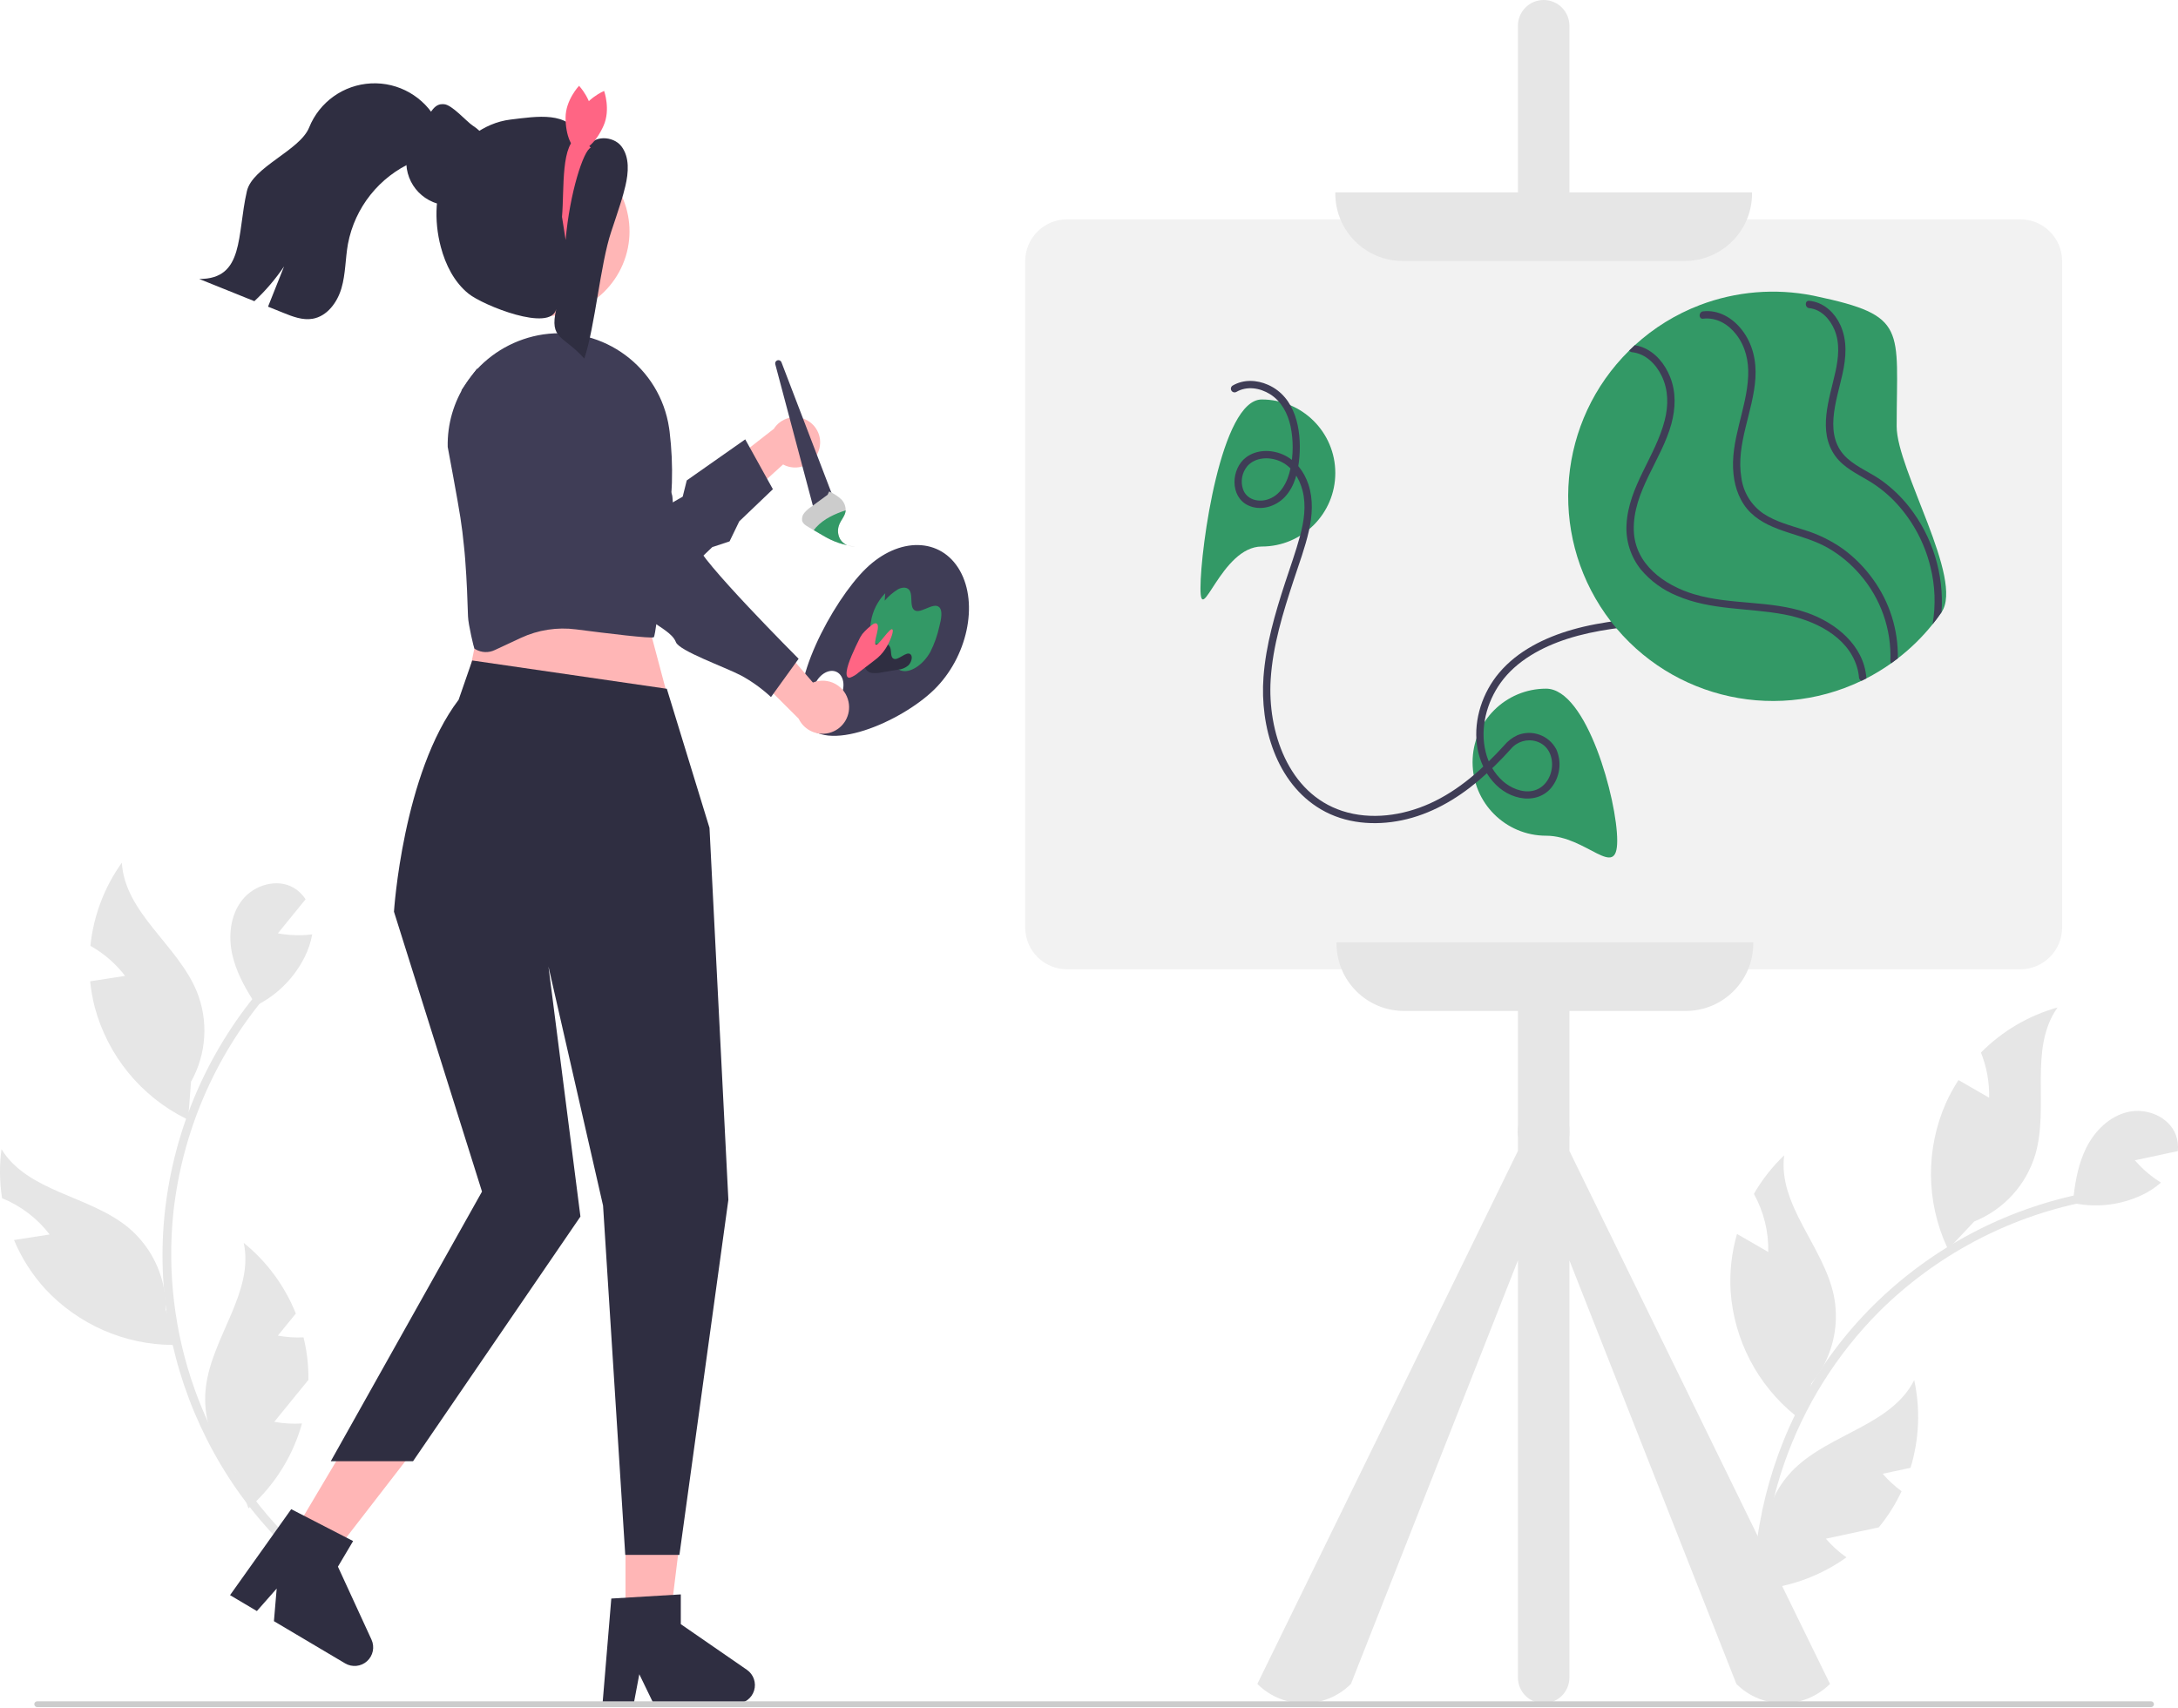
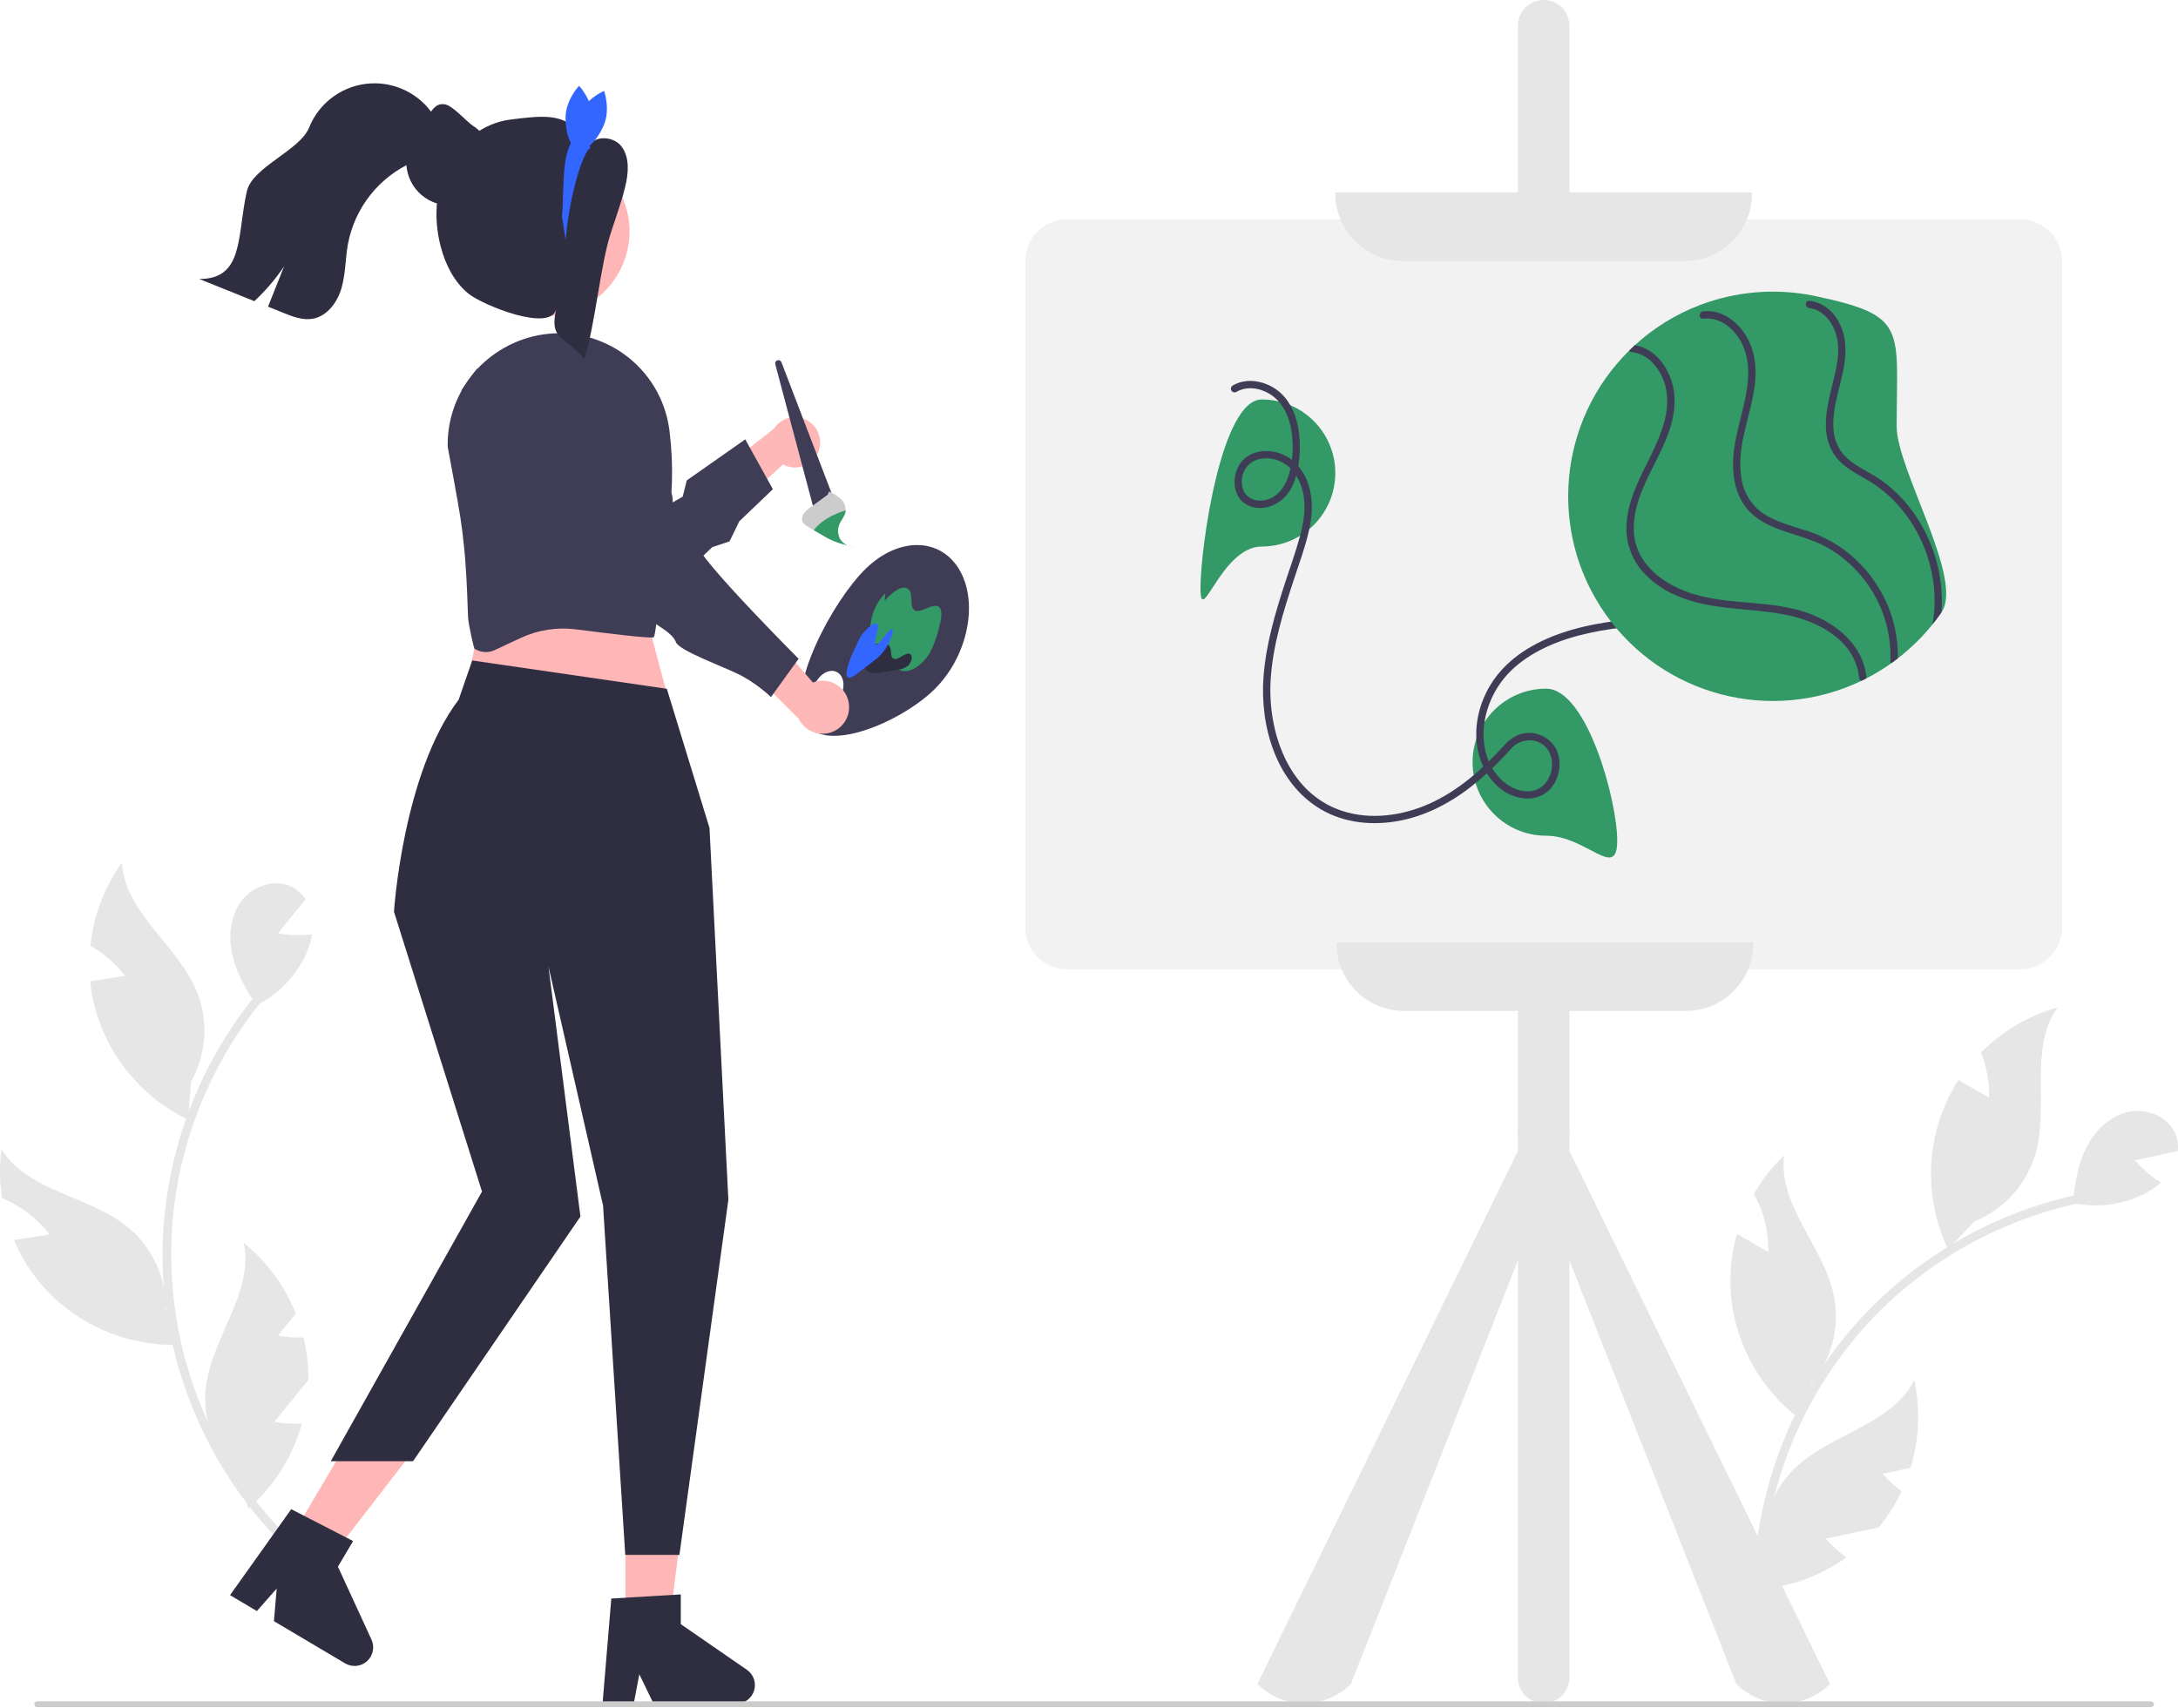
<svg xmlns="http://www.w3.org/2000/svg" data-name="Layer 1" width="888.48" height="696.572" viewBox="0 0 888.48 696.572">
  <path d="M536.79,383.148c13.527-13.196,18.25-34.945,10.55-48.576-7.7-13.632-24.907-13.984-38.434-.788s-32.537,48.883-24.837,62.515C491.769,409.93,523.263,396.345,536.79,383.148Zm-46.68,7.155c-2.881-1.384-3.666-5.735-1.752-9.718s5.801-6.088,8.682-4.704,3.666,5.735,1.752,9.718S492.991,391.688,490.11,390.303Z" transform="translate(-155.7598 -101.7139)" fill="#3f3d56" />
  <path d="M520.075,373.107q-1.954-1.785-3.907-3.57a16.216,16.216,0,0,1-4.297-5.265,15.912,15.912,0,0,1-.819-8.958,21.5,21.5,0,0,1,5.822-11.543l-.209,3.031a23.117,23.117,0,0,1,5.455-4.663c1.929-.996,4.051-.926,4.89.846.96,2.028.046,5.666,1.347,7.293,2.25,2.814,8.115-3.264,10.588-.764,1.441,1.457.759,4.913.004,7.822a43.569,43.569,0,0,1-3.663,10.361c-3.011,5.421-8.51,9.005-12.229,7.542A10.151,10.151,0,0,1,520.075,373.107Z" transform="translate(-155.7598 -101.7139)" fill="#339966" />
  <path d="M508.54,373.835c-.685-2.323.722-5.344,2.057-7.889l.674-.699a12.508,12.508,0,0,1,4.44-1.279,3.18,3.18,0,0,1,3.277,2.236c.394,1.364.076,3.312,1.021,4.108,1.826,1.541,5.491-3.232,7.234-1.568.978.933.271,3.339-.987,4.522a7.478,7.478,0,0,1-4.201,1.707q-3.355.558-6.71,1.115a11.419,11.419,0,0,1-3.991.201A3.522,3.522,0,0,1,508.54,373.835Z" transform="translate(-155.7598 -101.7139)" fill="#2f2e41" />
-   <path d="M501.161,375.564c.472-3.435,3.099-8.964,5.443-13.689l.913-1.439a23.377,23.377,0,0,1,4.481-4.114c1.275-.698,2.159-.183,1.839,2.099-.284,2.02-1.461,5.313-1.002,6.164.889,1.645,6.303-7.753,7.063-5.872.426,1.056-1.304,5.268-2.952,7.758a17.546,17.546,0,0,1-4.469,4.696q-3.197,2.449-6.394,4.898a10.837,10.837,0,0,1-3.59,2.167C501.507,378.407,500.875,377.648,501.161,375.564Z" transform="translate(-155.7598 -101.7139)" fill="#ff6584" />
+   <path d="M501.161,375.564c.472-3.435,3.099-8.964,5.443-13.689l.913-1.439a23.377,23.377,0,0,1,4.481-4.114c1.275-.698,2.159-.183,1.839,2.099-.284,2.02-1.461,5.313-1.002,6.164.889,1.645,6.303-7.753,7.063-5.872.426,1.056-1.304,5.268-2.952,7.758a17.546,17.546,0,0,1-4.469,4.696q-3.197,2.449-6.394,4.898a10.837,10.837,0,0,1-3.59,2.167C501.507,378.407,500.875,377.648,501.161,375.564Z" transform="translate(-155.7598 -101.7139)" fill="#36f" />
  <path d="M501.9,388.05a10.761,10.761,0,0,0-14.523-7.834l-25.013-28.926-5.393,19.126L481.551,394.953a10.819,10.819,0,0,0,20.349-6.903Z" transform="translate(-155.7598 -101.7139)" fill="#ffb8b8" />
  <path d="M418.867,277.884l-6.633,11.237s17.499,8.669,17.839,15.512,1.592,5.108,4.196,6.987,5.69,6.745,5.788,12.095S481.542,370.515,481.542,370.515l-11.272,15.62a60.351,60.351,0,0,0-12.149-8.767c-6.701-3.516-25.296-10.039-26.647-13.654s-6.793-6.243-12-10,5.952-6.947-2.726-13.209-55.762-55.562-64.198-60.33-8.49-19.323-8.49-19.323l6.262-8.678Z" transform="translate(-155.7598 -101.7139)" fill="#3f3d56" />
  <path d="M795.974,571.322V565.833a27.149,27.149,0,0,0,0-4.873V112.214a10.5,10.5,0,1,0-21,0V560.96a27.149,27.149,0,0,0,0,4.873v5.489L668.678,788.806a27,27,0,0,0,38.184,0L774.974,615.991V786.214a10.5,10.5,0,1,0,21,0V615.991L864.087,788.806a27,27,0,0,0,38.184,0Z" transform="translate(-155.7598 -101.7139)" fill="#e6e6e6" />
  <path d="M271.883,732.652a166.619,166.619,0,0,1-28.919-38.276,169.947,169.947,0,0,1-16.936-44.658,163.248,163.248,0,0,1-3.502-48.315,169.172,169.172,0,0,1,35.044-90.588q1.858-2.383,3.805-4.694c1.447-1.723,3.906.758,2.469,2.469a165.277,165.277,0,0,0-37.301,87.281,164.357,164.357,0,0,0,47.808,134.313c1.603,1.58-.867,4.049-2.469,2.469Z" transform="translate(-155.7598 -101.7139)" fill="#e6e6e6" />
  <path d="M256.163,513.78a42.311,42.311,0,0,0,4.147-1.809c.068.105.135.212.203.317Z" transform="translate(-155.7598 -101.7139)" fill="#e6e6e6" />
  <path d="M283.121,482.98a33.678,33.678,0,0,1-3.063,9.203,44.126,44.126,0,0,1-18.392,19.081c-.44.235-.894.484-1.348.704-.542-.85-1.099-1.7-1.627-2.55-3.561-5.701-6.727-11.695-8.178-18.231-1.7-7.635-.777-16.209,4.118-22.32,4.88-6.111,14.201-8.852,20.957-4.895a14.749,14.749,0,0,1,4.836,4.675c-.674.835-1.348,1.656-2.022,2.491a2.546,2.546,0,0,1-.191.22c-.586.733-1.187,1.451-1.773,2.184-2.447,3.004-4.88,6.023-7.328,9.013a46.36,46.36,0,0,0,10.464.718c.278-.015.572-.029.85-.044C281.318,483.171,282.227,483.098,283.121,482.98Z" transform="translate(-155.7598 -101.7139)" fill="#e6e6e6" />
  <path d="M233.689,543.081l-.938,12.222-.249,3.312c-.264-.132-.542-.264-.806-.396a71.521,71.521,0,0,1-37.327-45.709,69.482,69.482,0,0,1-1.832-10.391c4.748-.733,9.511-1.48,14.259-2.213a46.807,46.807,0,0,0-14.157-12.266A70.742,70.742,0,0,1,205.463,453.714c1.231,20.488,22.686,33.516,30.541,52.465A42.62,42.62,0,0,1,233.689,543.081Z" transform="translate(-155.7598 -101.7139)" fill="#e6e6e6" />
  <path d="M229.615,650.43c-1.143.059-2.286.088-3.415.073A71.616,71.616,0,0,1,174.262,627.715a69.557,69.557,0,0,1-12.794-20.034c.103-.015.191-.029.293-.044,4.748-.733,9.511-1.48,14.259-2.213a46.625,46.625,0,0,0-19.418-14.802,69.846,69.846,0,0,1-.234-20.004c10.728,17.484,35.803,18.891,51.645,31.904a42.716,42.716,0,0,1,14.582,24.665,40.182,40.182,0,0,1,.747,7.24c.015.586.015,1.158,0,1.729l.352.791Z" transform="translate(-155.7598 -101.7139)" fill="#e6e6e6" />
  <path d="M276.746,670.669c-3.034,3.722-6.067,7.474-9.101,11.197a46.458,46.458,0,0,0,11.314.674,71.627,71.627,0,0,1-18.715,31.758c-.835.821-1.7,1.627-2.579,2.389-.176.161-.366.322-.542.484l-.791-2.242-.015-.015-4.484-12.413a42.412,42.412,0,0,1-11.358-20.825v-.029a40.909,40.909,0,0,1-.718-14.069c2.506-20.356,19.711-38.66,15.432-58.723a71.035,71.035,0,0,1,21.25,28.827c-2.447,3.004-4.88,6.023-7.328,9.013a46.36,46.36,0,0,0,10.464.718,68.526,68.526,0,0,1,1.993,15.153c.015.733.015,1.451,0,2.184-1.539,1.905-3.092,3.796-4.631,5.701A2.548,2.548,0,0,1,276.746,670.669Z" transform="translate(-155.7598 -101.7139)" fill="#e6e6e6" />
  <path d="M872.066,771.79a166.619,166.619,0,0,1,1.451-47.951,169.946,169.946,0,0,1,14.788-45.415,163.247,163.247,0,0,1,27.548-39.846,169.172,169.172,0,0,1,84.078-48.633q2.941-.693,5.907-1.274c2.207-.436,2.569,3.039.377,3.471a165.277,165.277,0,0,0-83.764,44.642A164.357,164.357,0,0,0,875.537,771.413c.259,2.236-3.213,2.612-3.471.377Z" transform="translate(-155.7598 -101.7139)" fill="#e6e6e6" />
  <path d="M996.977,591.375a42.31,42.31,0,0,0,4.365,1.189c-.013.125-.028.25-.04.374Z" transform="translate(-155.7598 -101.7139)" fill="#e6e6e6" />
  <path d="M1037.285,584.266a33.678,33.678,0,0,1-8.154,5.253,44.126,44.126,0,0,1-26.29,3.344c-.49-.093-1-.183-1.492-.297.11-1.002.209-2.014.33-3.007.797-6.674,2.087-13.329,5.052-19.332,3.46-7.015,9.552-13.118,17.196-14.813,7.633-1.704,16.614,2.001,19.399,9.319a14.749,14.749,0,0,1,.839,6.674c-1.049.228-2.088.446-3.137.674a2.547,2.547,0,0,1-.286.052c-.916.204-1.834.387-2.75.59-3.79.808-7.578,1.636-11.358,2.432a46.361,46.361,0,0,0,7.704,7.117c.226.163.464.335.69.498C1035.761,583.285,1036.515,583.797,1037.285,584.266Z" transform="translate(-155.7598 -101.7139)" fill="#e6e6e6" />
  <path d="M961.1,600.125l-8.39,8.937-2.27,2.425c-.123-.268-.257-.545-.38-.813a71.521,71.521,0,0,1-.444-59.012,69.482,69.482,0,0,1,5.084-9.245c4.159,2.405,8.34,4.807,12.499,7.211a46.807,46.807,0,0,0-3.345-18.431,70.742,70.742,0,0,1,31.254-18.403c-11.88,16.737-3.325,40.336-9.078,60.025A42.62,42.62,0,0,1,961.1,600.125Z" transform="translate(-155.7598 -101.7139)" fill="#e6e6e6" />
  <path d="M890.653,681.227c-.927-.671-1.837-1.364-2.707-2.083A71.616,71.616,0,0,1,861.753,628.837a69.557,69.557,0,0,1,2.584-23.63c.089.053.167.097.256.149,4.159,2.405,8.34,4.807,12.499,7.211a46.625,46.625,0,0,0-5.857-23.703,69.846,69.846,0,0,1,12.353-15.736c-2.597,20.347,16.062,37.157,20.253,57.227a42.716,42.716,0,0,1-4.093,28.359,40.183,40.183,0,0,1-3.954,6.11c-.356.466-.714.911-1.084,1.348l-.222.837Z" transform="translate(-155.7598 -101.7139)" fill="#e6e6e6" />
  <path d="M914.699,726.534c-4.697 1-9.412,2.022-14.109,3.022a46.458,46.458,0,0,0,8.394,7.615,71.627,71.627,0,0,1-34.486,13.021c-1.165.116-2.344.202-3.507.245-.238.015-.488.022-.726.037l.788-2.243-.002-.021,4.284-12.484a42.412,42.412,0,0,1,4.199-23.346l.018-.023a40.909,40.909,0,0,1,8.257-11.414c14.709-14.293,39.588-17.775,48.826-36.092a71.035,71.035,0,0,1-1.505,35.781c-3.79.807-7.578,1.636-11.358,2.432a46.36,46.36,0,0,0,7.704,7.117,68.526,68.526,0,0,1-7.943,13.058c-.448.58-.898,1.14-1.368,1.702-2.393.52-4.788,1.02-7.181,1.54A2.549,2.549,0,0,1,914.699,726.534Z" transform="translate(-155.7598 -101.7139)" fill="#e6e6e6" />
  <path d="M979.923,497.214H591.025a17.07,17.07,0,0,1-17.051-17.051v-271.898a17.07,17.07,0,0,1,17.051-17.051H979.923a17.07,17.07,0,0,1,17.051,17.051v271.898A17.071,17.071,0,0,1,979.923,497.214Z" transform="translate(-155.7598 -101.7139)" fill="#f2f2f2" />
  <path d="M842.974,208.214h-115a27.531,27.531,0,0,1-27.5-27.5v-.5h170v.5A27.531,27.531,0,0,1,842.974,208.214Z" transform="translate(-155.7598 -101.7139)" fill="#e6e6e6" />
  <path d="M843.474,514.214h-115a27.531,27.531,0,0,1-27.5-27.5v-.5h170v.5A27.531,27.531,0,0,1,843.474,514.214Z" transform="translate(-155.7598 -101.7139)" fill="#e6e6e6" />
  <path d="M815.474,444.714c0,16.569-12.431-2-29-2a30,30,0,0,1,0-60C803.043,382.714,815.474,428.145,815.474,444.714Z" transform="translate(-155.7598 -101.7139)" fill="#339966" />
  <path d="M700.474,294.714a30,30,0,0,1-30,30c-16.569,0-25,33.569-25,17s8.431-77,25-77A30,30,0,0,1,700.474,294.714Z" transform="translate(-155.7598 -101.7139)" fill="#339966" />
  <path d="M660.093,261.639c4.33-2.526,9.632-1.657,13.745.902,4.678,2.91,7.267,7.923,8.407,13.185a42.492,42.492,0,0,1-.057,17.128c-1.116,5.445-3.973,11.23-9.769,12.793-3.863,1.042-8.18-.301-9.589-4.287a9.836,9.836,0,0,1,1.785-9.481c3.252-3.659,8.921-3.848,13.178-2.022,5.007,2.148,8.059,6.995,9.345,12.125,1.529,6.099.566,12.426-1.043,18.404-1.749,6.498-4.064,12.851-6.147,19.247-4.061,12.473-7.798,25.183-8.77,38.328-1.484,20.081,5.127,43.251,23.48,54.022,9.907,5.814,21.83,6.741,32.921,4.445,11.696-2.421,22.143-8.463,31.214-16.086A137.506,137.506,0,0,0,772.071,407.34a9.82,9.82,0,0,1,10.487-3.102c9.542,3.032,7.784,18.308-1.657,20.182-4.29.851-8.94-1.212-12.115-3.999a23.284,23.284,0,0,1-6.975-11.906c-2.401-9.633.403-20.237,6.1-28.195,6.436-8.991,16.854-14.589,27.163-17.918,11.737-3.791,24.029-4.908,36.235-6.144,12.491-1.265,25.114-2.741,36.908-7.285a92.343,92.343,0,0,0,26.088-15.482,96.454,96.454,0,0,0,31.733-50.736,88.352,88.352,0,0,0,2.226-14.605c.132-1.927-2.869-1.919-3,0-1.469,21.457-11.411,41.867-26.449,57.103a91.476,91.476,0,0,1-25.943,18.489c-11.641,5.501-24.297,7.662-37.004,9.04-12.978,1.407-26.12,2.237-38.728,5.854-11.146,3.197-22.261,8.619-29.854,17.635-6.695,7.949-10.364,18.855-9.057,29.244,1.216,9.666,7.379,19.618,17.505,21.719,4.752.986,9.67-.269,12.84-4.087a15.13,15.13,0,0,0,2.044-15.703,12.551,12.551,0,0,0-15.856-5.738,15.275,15.275,0,0,0-5.44,4.203c-8.655,9.491-18.481,18.349-30.307,23.668-11.031,4.962-24.023,6.827-35.689,3.031-22.085-7.186-30.545-32.437-29.214-53.655.871-13.886,5.043-27.298,9.356-40.438,2.202-6.71,4.71-13.401,6.257-20.302,1.385-6.178,1.808-12.724-.209-18.817-1.761-5.318-5.308-10.053-10.559-12.282-4.771-2.024-10.617-1.977-14.882,1.216-6.166,4.616-6.731,16.061.885,19.613,5.053,2.357,11.141.522,14.868-3.392,4.179-4.389,5.539-10.574,6.009-16.428.889-11.061-1.55-24.403-12.801-29.395-4.635-2.056-9.986-2.288-14.455.319a1.501,1.501,0,0,0,1.514,2.59Z" transform="translate(-155.7598 -101.7139)" fill="#3f3d56" />
  <path d="M929.474,275.714c0,17.57,27.58,62.37,18.3,75.82q-1.725,2.52-3.65,4.9a82.599,82.599,0,0,1-14.18,13.91c-.89.7-1.79,1.37-2.7,2.02a84.194,84.194,0,0,1-10.15,6.17c-.64.32-1.29.64-1.94.96a83.506,83.506,0,0,1-94.78-134.75c.74-.74,1.5-1.46,2.28-2.17a83.165,83.165,0,0,1,26.55-16.39c.01,0,.01-.01.02-.01a83.831,83.831,0,0,1,46.11-3.85h.02c.34.07.68.14,1.02.22C934.144,230.534,929.474,235.564,929.474,275.714Z" transform="translate(-155.7598 -101.7139)" fill="#339966" />
  <path d="M917.104,378.154a1.58,1.58,0,0,1-.01.38c-.64.32-1.29.64-1.94.96a1.5,1.5,0,0,1-1.05-1.34,20.496,20.496,0,0,0-.87-4.45c-3.9-12.56-17.58-18.98-29.52-21.25-14.61-2.79-29.98-1.63-43.88-7.66a37.888,37.888,0,0,1-14.71-10.7,26.922,26.922,0,0,1-5.85-18.35c.82-15.59,11.81-27.79,15.57-42.5,1.55-6.06,1.55-12.38-1.21-18.1-2.34-4.86-6.54-9.13-12.14-9.73a1.453,1.453,0,0,1-1.12-.67c.74-.74,1.5-1.46,2.28-2.17a14.579,14.579,0,0,1,2.97.77c5.48,2.1,9.29,6.85,11.43,12.18,2.47,6.17,2.24,12.81.52,19.14-4.01,14.76-15.79,27.57-15.33,43.48.4,13.79,12.44,22.39,24.58,26.03,15.02,4.5,31.29,2.37,46.15,7.58C904.664,355.854,916.014,365.024,917.104,378.154Z" transform="translate(-155.7598 -101.7139)" fill="#3f3d56" />
  <path d="M929.944,370.344c-.89.7-1.79,1.37-2.7,2.02a1.248,1.248,0,0,1-.33-.98,50.765,50.765,0,0,0-12.47-35.33,50.158,50.158,0,0,0-12.96-10.74c-5.12-2.93-10.74-4.5-16.31-6.32-5.48-1.79-11.05-3.96-15.24-8.05-4.27-4.17-6.37-9.82-7.01-15.66-1.51-13.84,5.42-26.56,5.98-40.19.25-6.08-1.09-11.99-4.86-16.88-3.26-4.22-8.07-7.1-13.52-6.46-1.8.22-1.89-2.42-.33-2.93a1.602,1.602,0,0,1,.33-.07c6.34-.74,12.09,2.74,15.86,7.62,4.39,5.67,5.91,12.58,5.47,19.65-.86,13.68-8.06,26.83-5.72,40.73a21.073,21.073,0,0,0,9.03,14.56c5.02,3.31,10.95,4.8,16.61,6.64a55.6,55.6,0,0,1,15.81,7.74,54.893,54.893,0,0,1,12.26,12.41A53.18,53.18,0,0,1,929.944,370.344Z" transform="translate(-155.7598 -101.7139)" fill="#3f3d56" />
  <path d="M947.774,351.534q-1.725,2.52-3.65,4.9a56.746,56.746,0,0,0-.87-23.38,58.902,58.902,0,0,0-13.74-25.83,51.602,51.602,0,0,0-11.44-9.33c-4.85-2.9-10.15-5.35-13.58-10.03-7.44-10.16-2.42-23.42-.02-34.34,1.26-5.7,1.94-11.77-.39-17.29-1.81-4.28-5.39-8.29-10.25-8.78-1.91-.19-1.92-3.2,0-3q.54.06,1.08.15c5.31.96,9.4,4.92,11.62,9.8,2.88,6.37,2.31,13.25.84,19.92-2.42,10.97-8.03,25.5,2,34.46,4.23,3.78,9.72,5.87,14.28,9.22a55.759,55.759,0,0,1,10.88,10.49A62.586,62.586,0,0,1,947.774,351.534Z" transform="translate(-155.7598 -101.7139)" fill="#3f3d56" />
  <polygon points="255.165 664.416 272.911 664.416 281.355 595.969 255.165 595.969 255.165 664.416" fill="#ffb6b6" />
  <path d="M401.559,796.877h12.726l2.271-12.015,5.818,12.015h33.752a7.587,7.587,0,0,0,4.311-13.831L433.484,764.431V752.284l-28.351,1.692Z" transform="translate(-155.7598 -101.7139)" fill="#2f2e41" />
  <polygon points="117.583 629.208 132.847 638.259 175.024 583.694 152.498 570.335 117.583 629.208" fill="#ffb6b6" />
  <path d="M249.603,752.59l10.946,6.491,8.082-9.176-1.125,13.302,29.031,17.217a7.587,7.587,0,0,0,10.763-9.697L293.613,740.967l6.196-10.448-25.248-13.006Z" transform="translate(-155.7598 -101.7139)" fill="#2f2e41" />
  <polygon points="257.085 226.77 271.709 281.744 189.786 282.822 200.565 230.003 257.085 226.77" fill="#ffb6b6" />
  <path d="M427.784,382.763l17.399,56.748,7.704,151.757L432.92,736.165h-22.098l-9.054-142.534-22.268-97.528,13.037,102.004-68.289,99.842H290.692l61.693-110.022L316.474,473.714s3.601-56.481,26.377-86.483l5.544-16.016Z" transform="translate(-155.7598 -101.7139)" fill="#2f2e41" />
  <path d="M428.918,277.853c-.047-.494-.118-1.012-.212-1.506a45.345,45.345,0,0,0-51.354-38.18,46.295,46.295,0,0,0-28.559,15.973v.024c-.376.447-.729.917-1.082,1.388-.635.8-1.223,1.647-1.788,2.494a45.382,45.382,0,0,0-7.528,26.018s4.282,22.795,5.175,28.841c.612,3.905,1.082,7.74,1.435,11.48.212,1.882.376,3.74.518,5.552V329.96c.706,8.963.941,17.008,1.153,23.242.094,3.388,2.447,13.009,2.588,13.127.145.11.302.216.469.317a8.403,8.403,0,0,0,7.909.291l10.582-4.937h0a40.917,40.917,0,0,1,22.523-3.479c12.577,1.631,30.897,3.87,31.727,3.193.988-.847,5.761-43.563,7.008-56.996.165-1.929.306-3.929.376-6.069v-.024A138.707,138.707,0,0,0,428.918,277.853Z" transform="translate(-155.7598 -101.7139)" fill="#3f3d56" />
  <path d="M489.769,285.533A10.196,10.196,0,0,1,475.209,291.228l-26.856,24.322-2.868-18.609,25.943-20.244a10.251,10.251,0,0,1,18.342,8.836Z" transform="translate(-155.7598 -101.7139)" fill="#ffb8b8" />
  <path d="M389.813,238.367s26.43,4.936,11.388,56.242l5.808,25.431,27.251-15.675,1.651-6.626L459.77,280.99l11.281,20.337-13.717,13.107-3.962,8.182-7.037,2.327L424.538,345.772l-9.14,5.586s-11.621,7.201-21.959,3.3a28.137,28.137,0,0,1-7.647-4.327c-4.512-3.598-8.516-9.097-11.023-17.411-9.301-30.845-12.793-52.414-12.793-52.414Z" transform="translate(-155.7598 -101.7139)" fill="#3f3d56" />
  <path d="M488.022,310.527l-16.001-60.194a1.326,1.326,0,0,1,2.52-.815L496.077,305.777Z" transform="translate(-155.7598 -101.7139)" fill="#3f3d56" />
  <path d="M501.343,324.174a30.252,30.252,0,0,1-6.753-2.265c-1.094-.522-2.152-1.111-3.186-1.719-.368-.205-.735-.425-1.095-.636-.861-.503-1.722-1.006-2.59-1.517-.735-.425-1.476-.857-2.203-1.288-1.075-.627-2.231-1.355-2.542-2.564a3.919,3.919,0,0,1,.92-3.226,13.194,13.194,0,0,1,2.705-2.398q3.387-2.489,6.781-4.969l.605-1.326a17.109,17.109,0,0,1,4.987,3.225,6.104,6.104,0,0,1,1.752,4.46,5.141,5.141,0,0,1-.178,1.076c-.437,1.537-1.581,2.846-2.26,4.32a8.338,8.338,0,0,0-.356.949,6.777,6.777,0,0,0,.748,5.72A6.26,6.26,0,0,0,501.343,324.174Z" transform="translate(-155.7598 -101.7139)" fill="#ccc" />
  <path d="M504.689,324.73a7.187,7.187,0,0,1-3.346-.556A33.745,33.745,0,0,0,504.689,324.73Z" transform="translate(-155.7598 -101.7139)" fill="#e6e6e6" />
  <path d="M501.343,324.174a30.252,30.252,0,0,1-6.753-2.265c-1.094-.522-2.152-1.111-3.186-1.719-.368-.205-.735-.425-1.095-.636-.861-.503-1.722-1.006-2.59-1.517a14.576,14.576,0,0,1,.972-1.171c3.205-3.488,7.583-5.455,12.032-6.916a5.141,5.141,0,0,1-.178,1.076c-.437,1.537-1.581,2.846-2.26,4.32a8.338,8.338,0,0,0-.356.949,6.777,6.777,0,0,0,.748,5.72A6.26,6.26,0,0,0,501.343,324.174Z" transform="translate(-155.7598 -101.7139)" fill="#339966" />
  <path d="M1034.422,797.096a1.186,1.186,0,0,1-1.19,1.19h-862.29a1.19,1.19,0,1,1,0-2.38h862.29A1.187,1.187,0,0,1,1034.422,797.096Z" transform="translate(-155.7598 -101.7139)" fill="#ccc" />
  <circle cx="377.917" cy="196.09" r="34.639" transform="translate(-131.174 331.9247) rotate(-61.33682)" fill="#ffb6b6" />
  <path d="M356.791,167.828v.024a17.412,17.412,0,0,1-.572,4.466c-.061.256-.134.523-.219.779v.012A17.664,17.664,0,0,1,345.11,184.449c-.377.146-.767.268-1.156.377a15.782,15.782,0,0,1-2.507.511,15.995,15.995,0,0,1-2.3.158,17.512,17.512,0,0,1-1.801-.085,17.039,17.039,0,0,1-4.101-.937,5.153,5.153,0,0,1-.608-.219,2.967,2.967,0,0,1-.292-.122,17.661,17.661,0,0,1-9.114-23.91l.012-.012a17.307,17.307,0,0,1,3.468-4.867c3.188-3.176,4.593-11.135,9.436-11.135a6.621,6.621,0,0,1,.694.024c3.249.11,9.254,7.12,11.81,8.774a17.223,17.223,0,0,1,4.843,4.587,17.44,17.44,0,0,1,2.847,6.279A17.669,17.669,0,0,1,356.791,167.828Z" transform="translate(-155.7598 -101.7139)" fill="#2f2e41" />
  <path d="M335.234,161.684c-2.74,3.19-7.03,4.43-10.9,6.09a45.855,45.855,0,0,0-26.64,33.5c-1.07,5.97-.93,12.15-2.62,17.97-1.68,5.82-5.84,11.53-11.81,12.54-4.04.69-8.09-.87-11.89-2.41q-3.135-1.26-6.27-2.53,3.27-8.205,6.53-16.41a83.161,83.161,0,0,1-12.11,14.17q-11.235-4.53-22.49-9.06c18.46.07,15.31-17.85,19.44-35.83,2.27-9.88,21.6-16.57,25.39-25.97a28.756,28.756,0,0,1,52.16-2.62C337.814,152.634,337.924,158.534,335.234,161.684Z" transform="translate(-155.7598 -101.7139)" fill="#2f2e41" />
  <path d="M409.27,161.438c-3.38-4.451-11.894-4.624-13.602.697l-3.59-4.869c-4.658-10.178-16.949-8.107-28.062-6.765-11.113,1.343-20.905,9.174-25.877,19.203-4.971,10.029-5.422,21.94-2.559,32.761,1.926,7.281,5.464,14.385,11.333,19.105s33.458,15.882,35.755,6.271c-2.871,12.539,2.905,10.577,11.455,20.188,4.428-13.303,6.505-38.368,10.933-51.671q1-3.004,2-6.007c1.405-4.221,2.812-8.449,3.828-12.78C412.159,172.128,412.65,165.889,409.27,161.438Z" transform="translate(-155.7598 -101.7139)" fill="#2f2e41" />
-   <path d="M386.501,199.626l-1.481-9.426c1.006-11.723-.636-30.371,7.057-32.934l4.705,4.705C393.807,162.963,388.146,180.494,386.501,199.626Z" transform="translate(-155.7598 -101.7139)" fill="#ff6584" />
-   <path d="M397.474,149.714c0,7.18-2.462,13-5.5,13s-5.5-5.82-5.5-13,5.5-13,5.5-13S397.474,142.534,397.474,149.714Z" transform="translate(-155.7598 -101.7139)" fill="#ff6584" />
-   <path d="M402.01,152.924c-2.885,6.575-7.479,10.915-10.26,9.694s-2.698-7.54.187-14.114,10.26-9.694,10.26-9.694S404.895,146.349,402.01,152.924Z" transform="translate(-155.7598 -101.7139)" fill="#ff6584" />
+   <path d="M386.501,199.626l-1.481-9.426c1.006-11.723-.636-30.371,7.057-32.934l4.705,4.705C393.807,162.963,388.146,180.494,386.501,199.626Z" transform="translate(-155.7598 -101.7139)" fill="#36f" />
+   <path d="M397.474,149.714c0,7.18-2.462,13-5.5,13s-5.5-5.82-5.5-13,5.5-13,5.5-13S397.474,142.534,397.474,149.714Z" transform="translate(-155.7598 -101.7139)" fill="#36f" />
+   <path d="M402.01,152.924c-2.885,6.575-7.479,10.915-10.26,9.694s-2.698-7.54.187-14.114,10.26-9.694,10.26-9.694S404.895,146.349,402.01,152.924Z" transform="translate(-155.7598 -101.7139)" fill="#36f" />
</svg>
